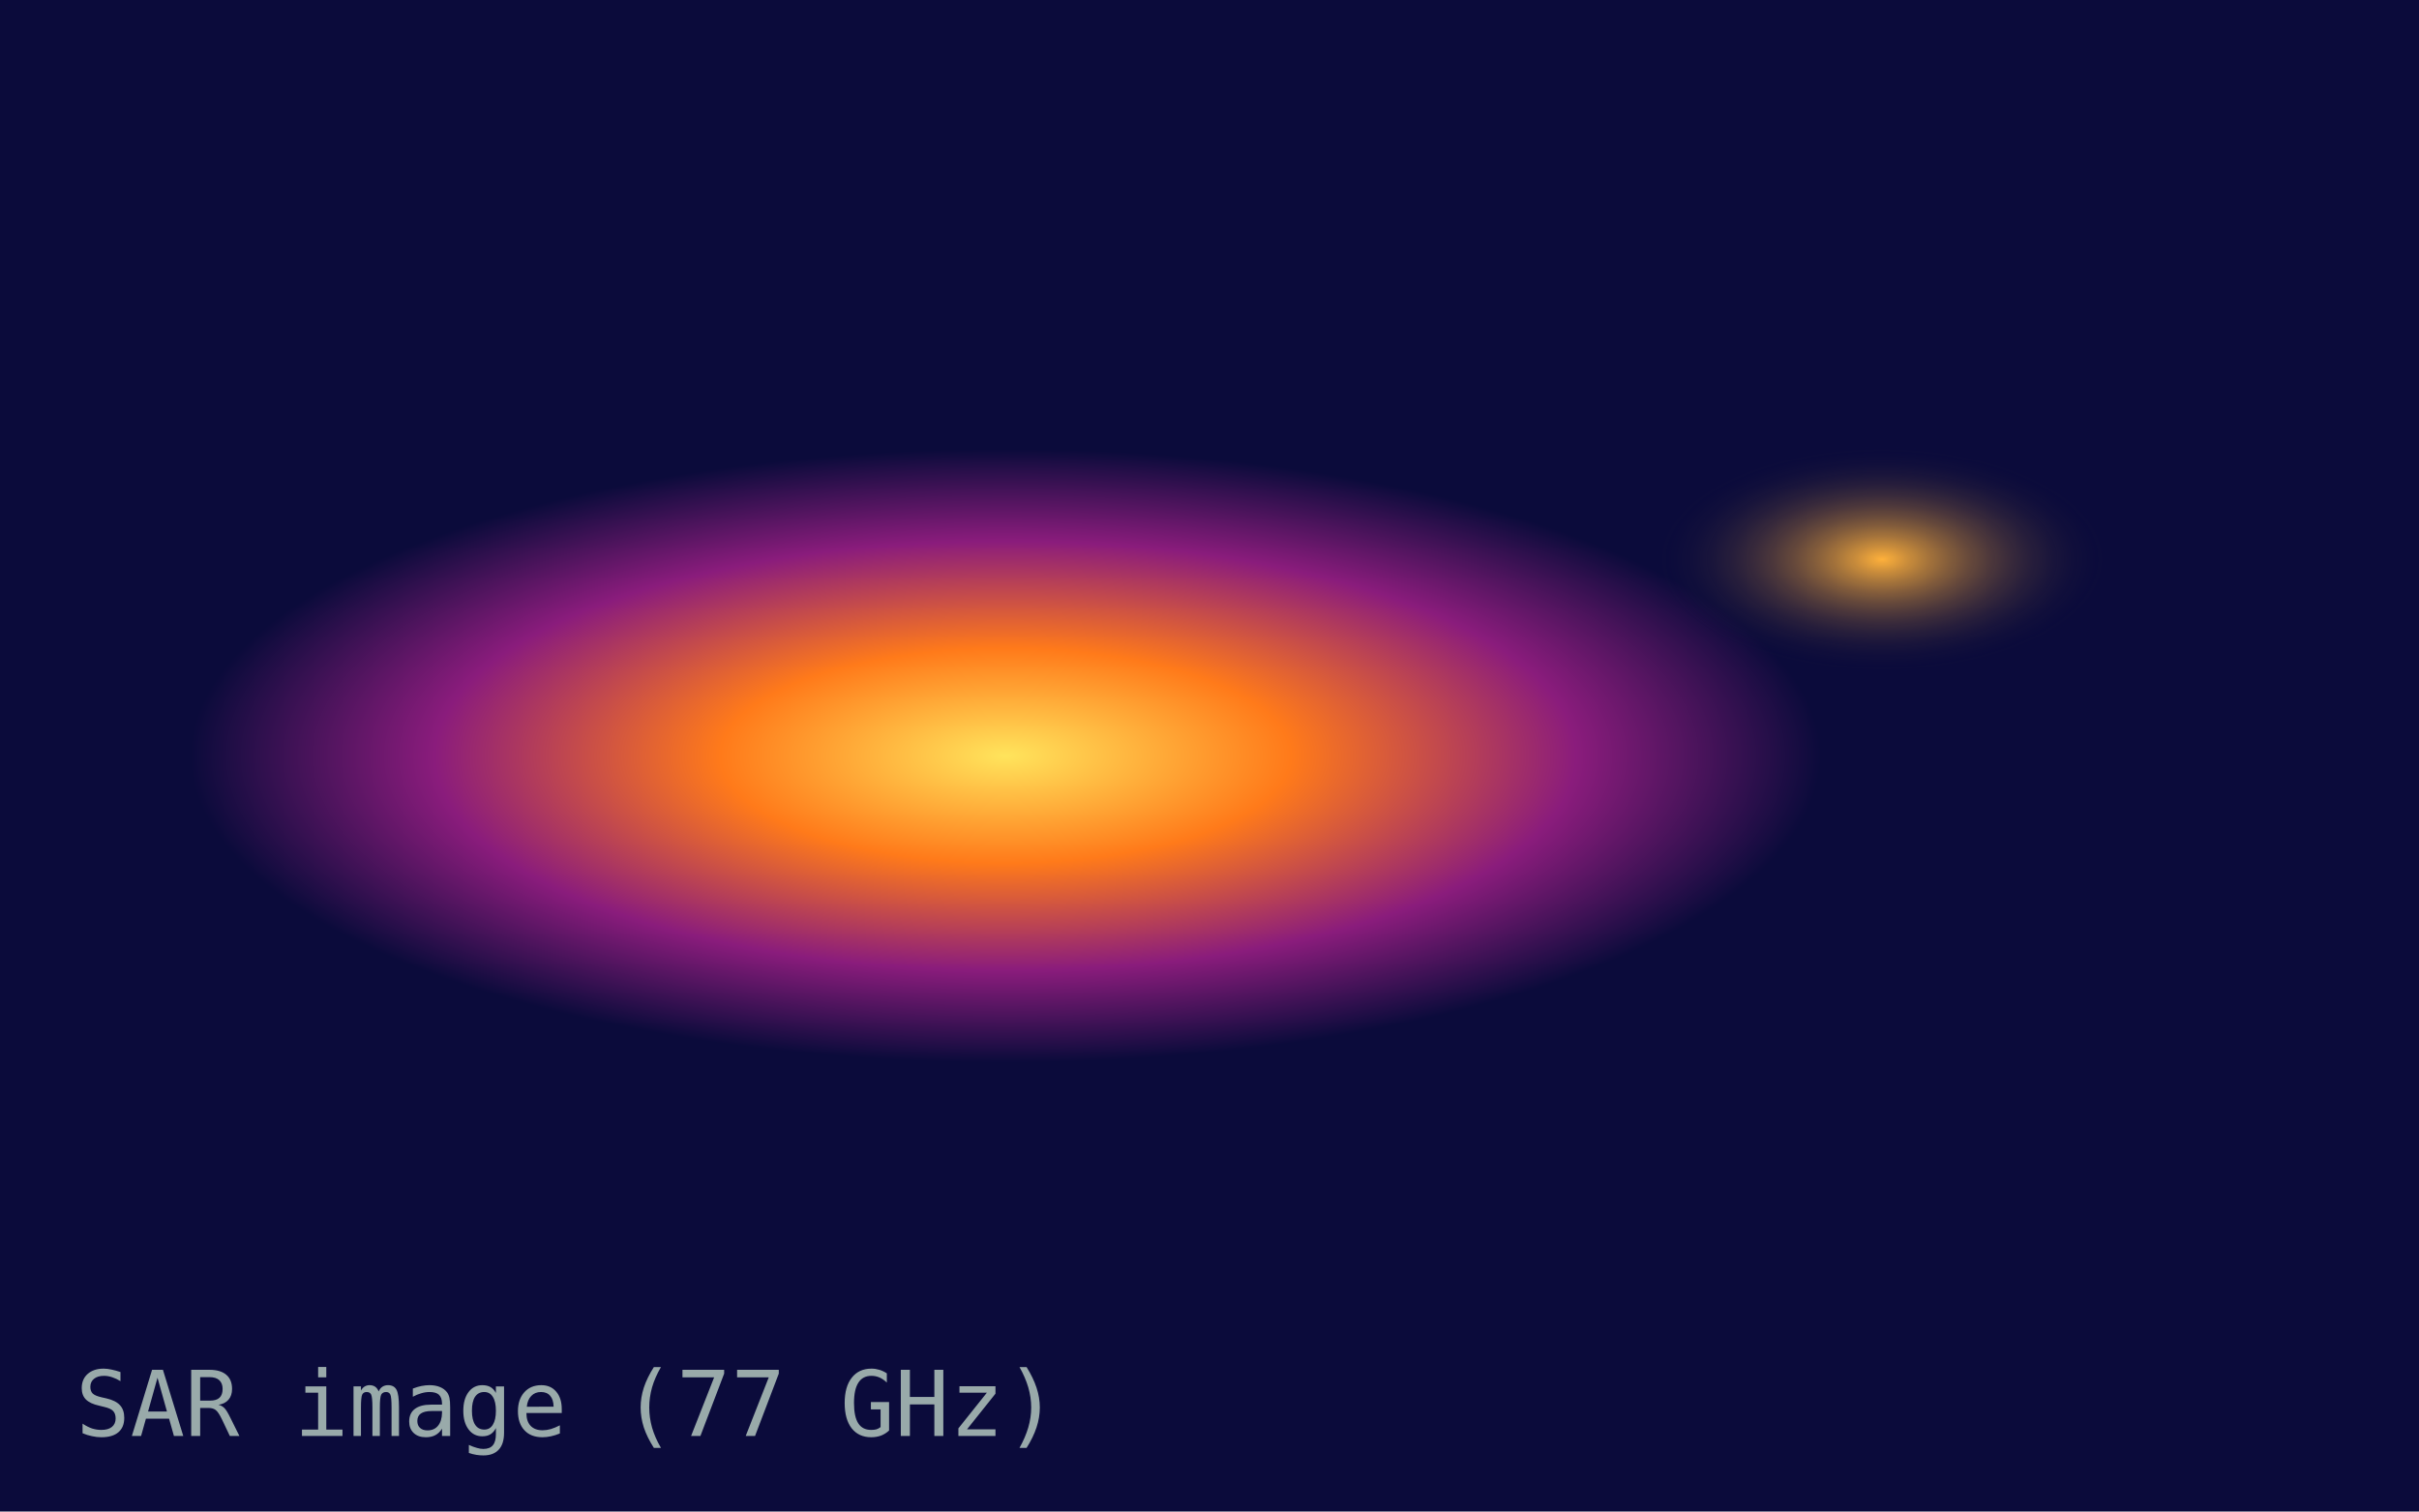
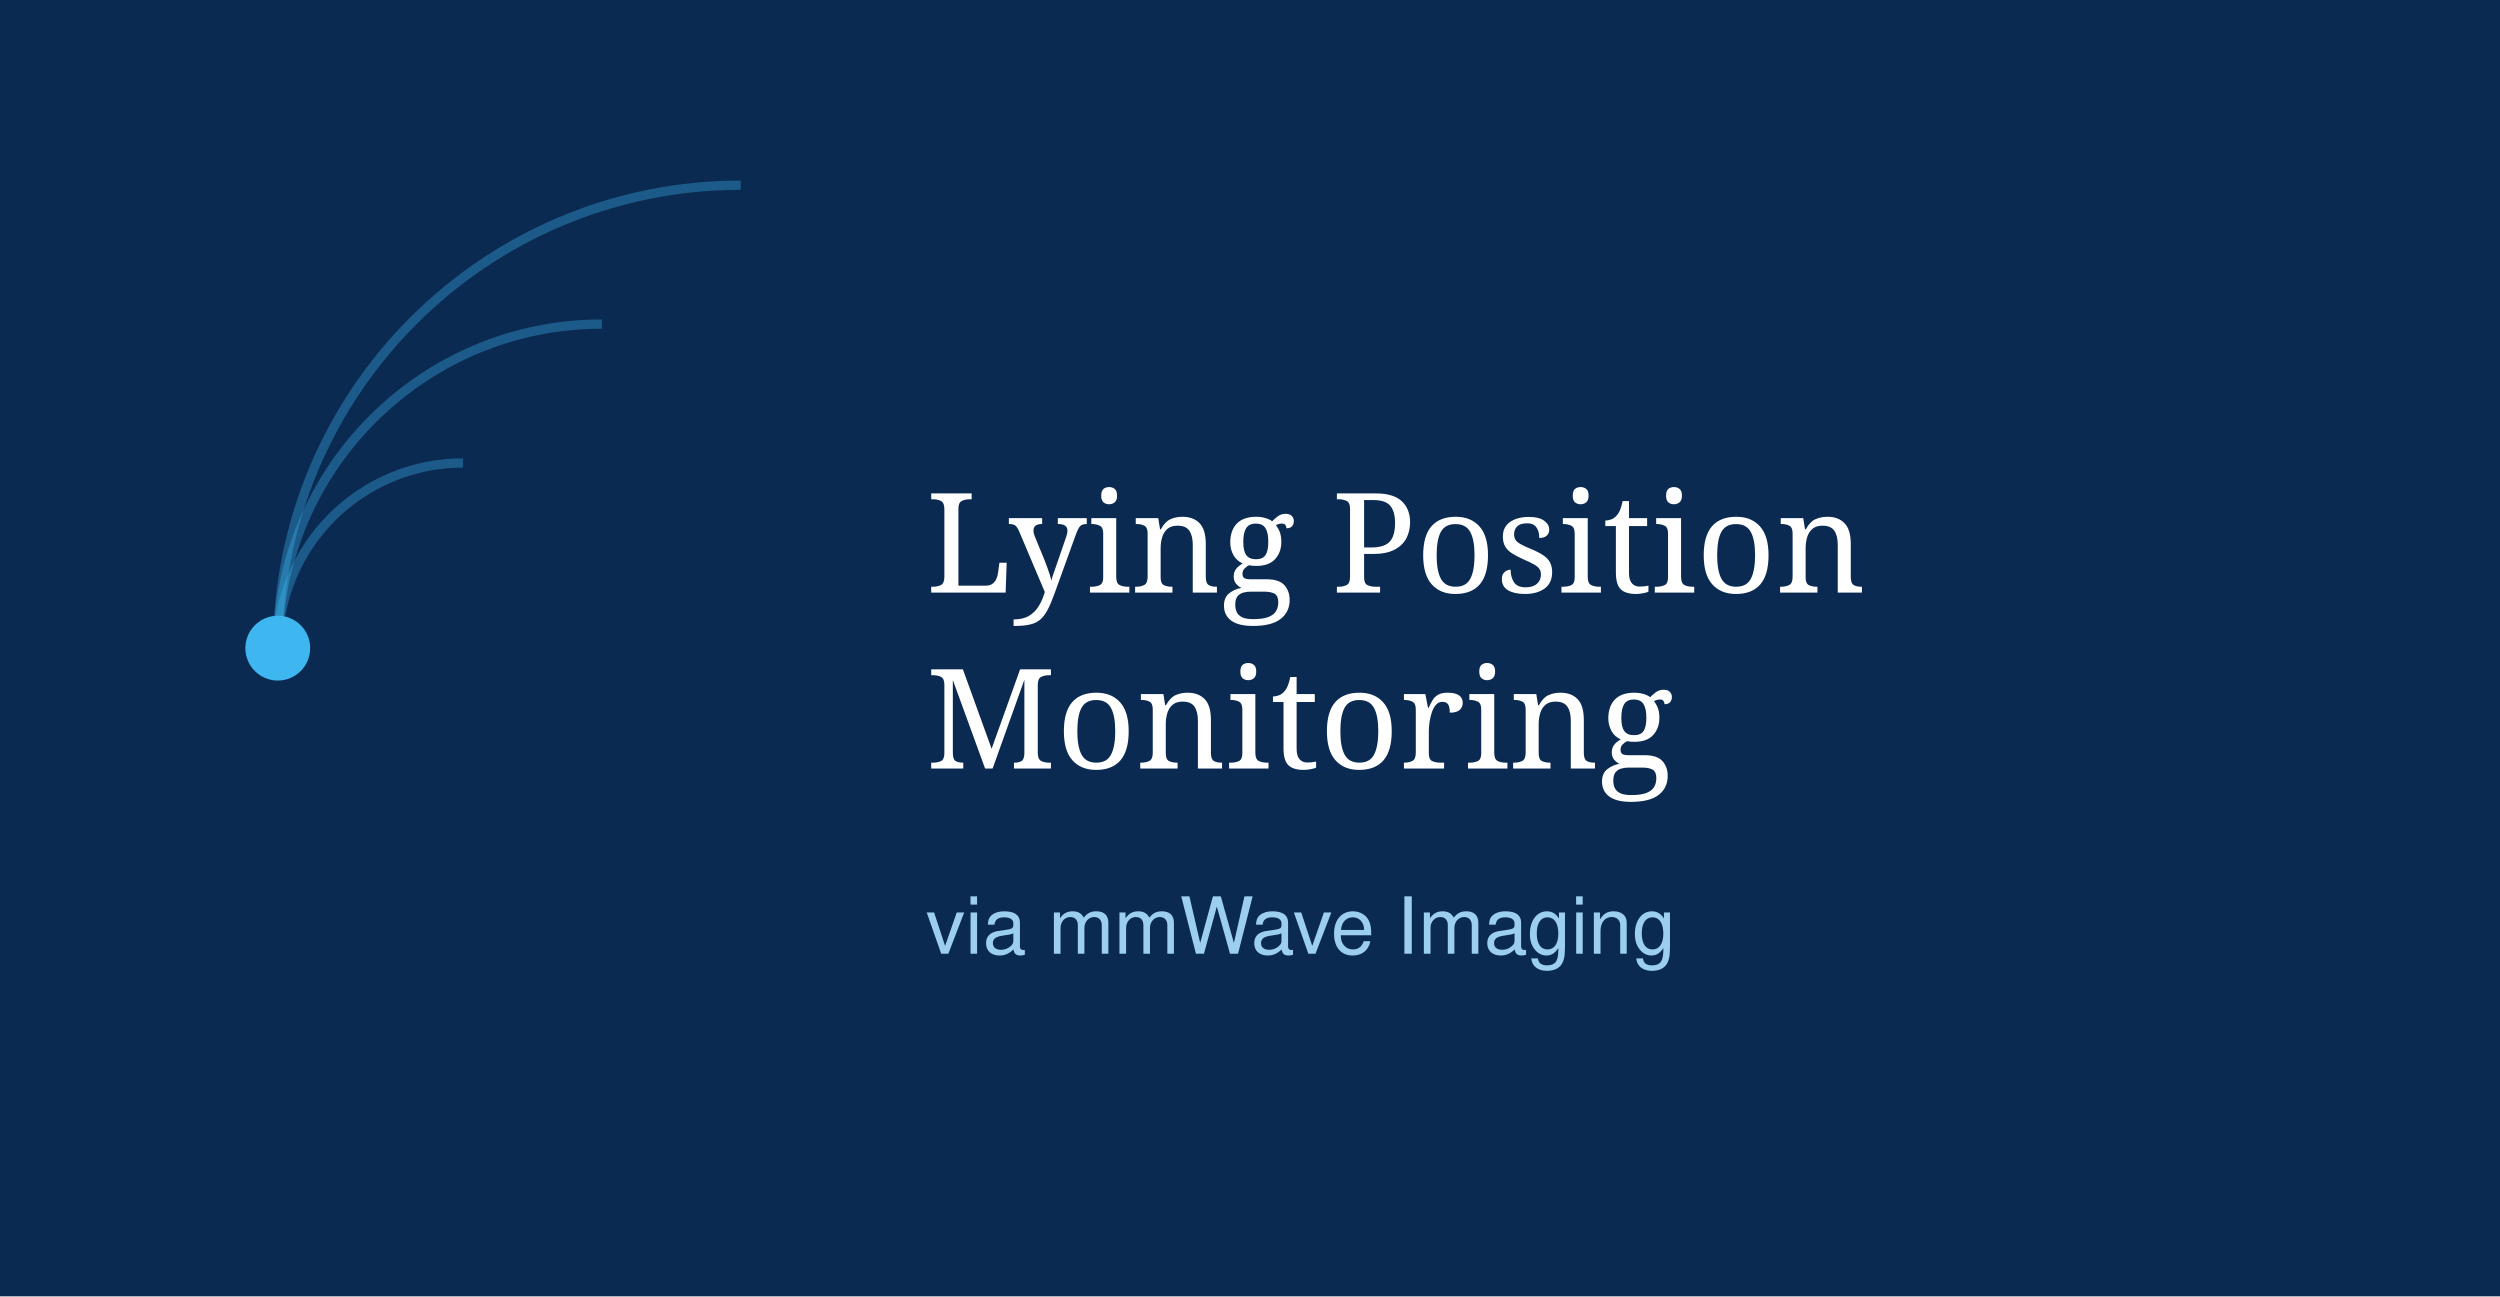
- <svg xmlns="http://www.w3.org/2000/svg" viewBox="0 0 320 200">
-   <defs>
-     <radialGradient id="a" cx="45%" cy="50%" r="45%">
-       <stop offset="0" stop-color="#ffe45c" />
-       <stop offset=".35" stop-color="#ff7a1a" />
-       <stop offset=".7" stop-color="#8a1c7c" />
-       <stop offset="1" stop-color="#0b0b3b" />
-     </radialGradient>
-     <radialGradient id="b" cx="70%" cy="40%" r="25%">
-       <stop offset="0" stop-color="#ffb13b" />
-       <stop offset="1" stop-color="#0b0b3b" stop-opacity="0" />
-     </radialGradient>
-   </defs>
-   <rect width="320" height="200" fill="#0b0b3b" />
-   <ellipse cx="145" cy="100" rx="120" ry="45" fill="url(#a)" />
-   <ellipse cx="225" cy="80" rx="60" ry="30" fill="url(#b)" />
-   <text x="10" y="190" font-family="monospace" font-size="12" fill="#9aa">SAR image (77 GHz)</text>
+ <svg xmlns="http://www.w3.org/2000/svg" viewBox="0 0 540 280">
+   <rect width="540" height="280" fill="#0b2a52" />
+   <g fill="none" stroke="#3eb7f0" stroke-opacity=".35" stroke-width="2">
+     <path d="M60 140a40 40 0 0 1 40-40" />
+     <path d="M60 140a70 70 0 0 1 70-70" />
+     <path d="M60 140a100 100 0 0 1 100-100" />
+   </g>
+   <circle cx="60" cy="140" r="7" fill="#3eb7f0" />
+   <text x="200" y="128" font-family="Georgia, serif" font-size="30" fill="#ffffff">Lying Position</text>
+   <text x="200" y="166" font-family="Georgia, serif" font-size="30" fill="#ffffff">Monitoring</text>
+   <text x="200" y="206" font-family="Helvetica, Arial, sans-serif" font-size="17" fill="#9ccfee">via mmWave Imaging</text>
</svg>
